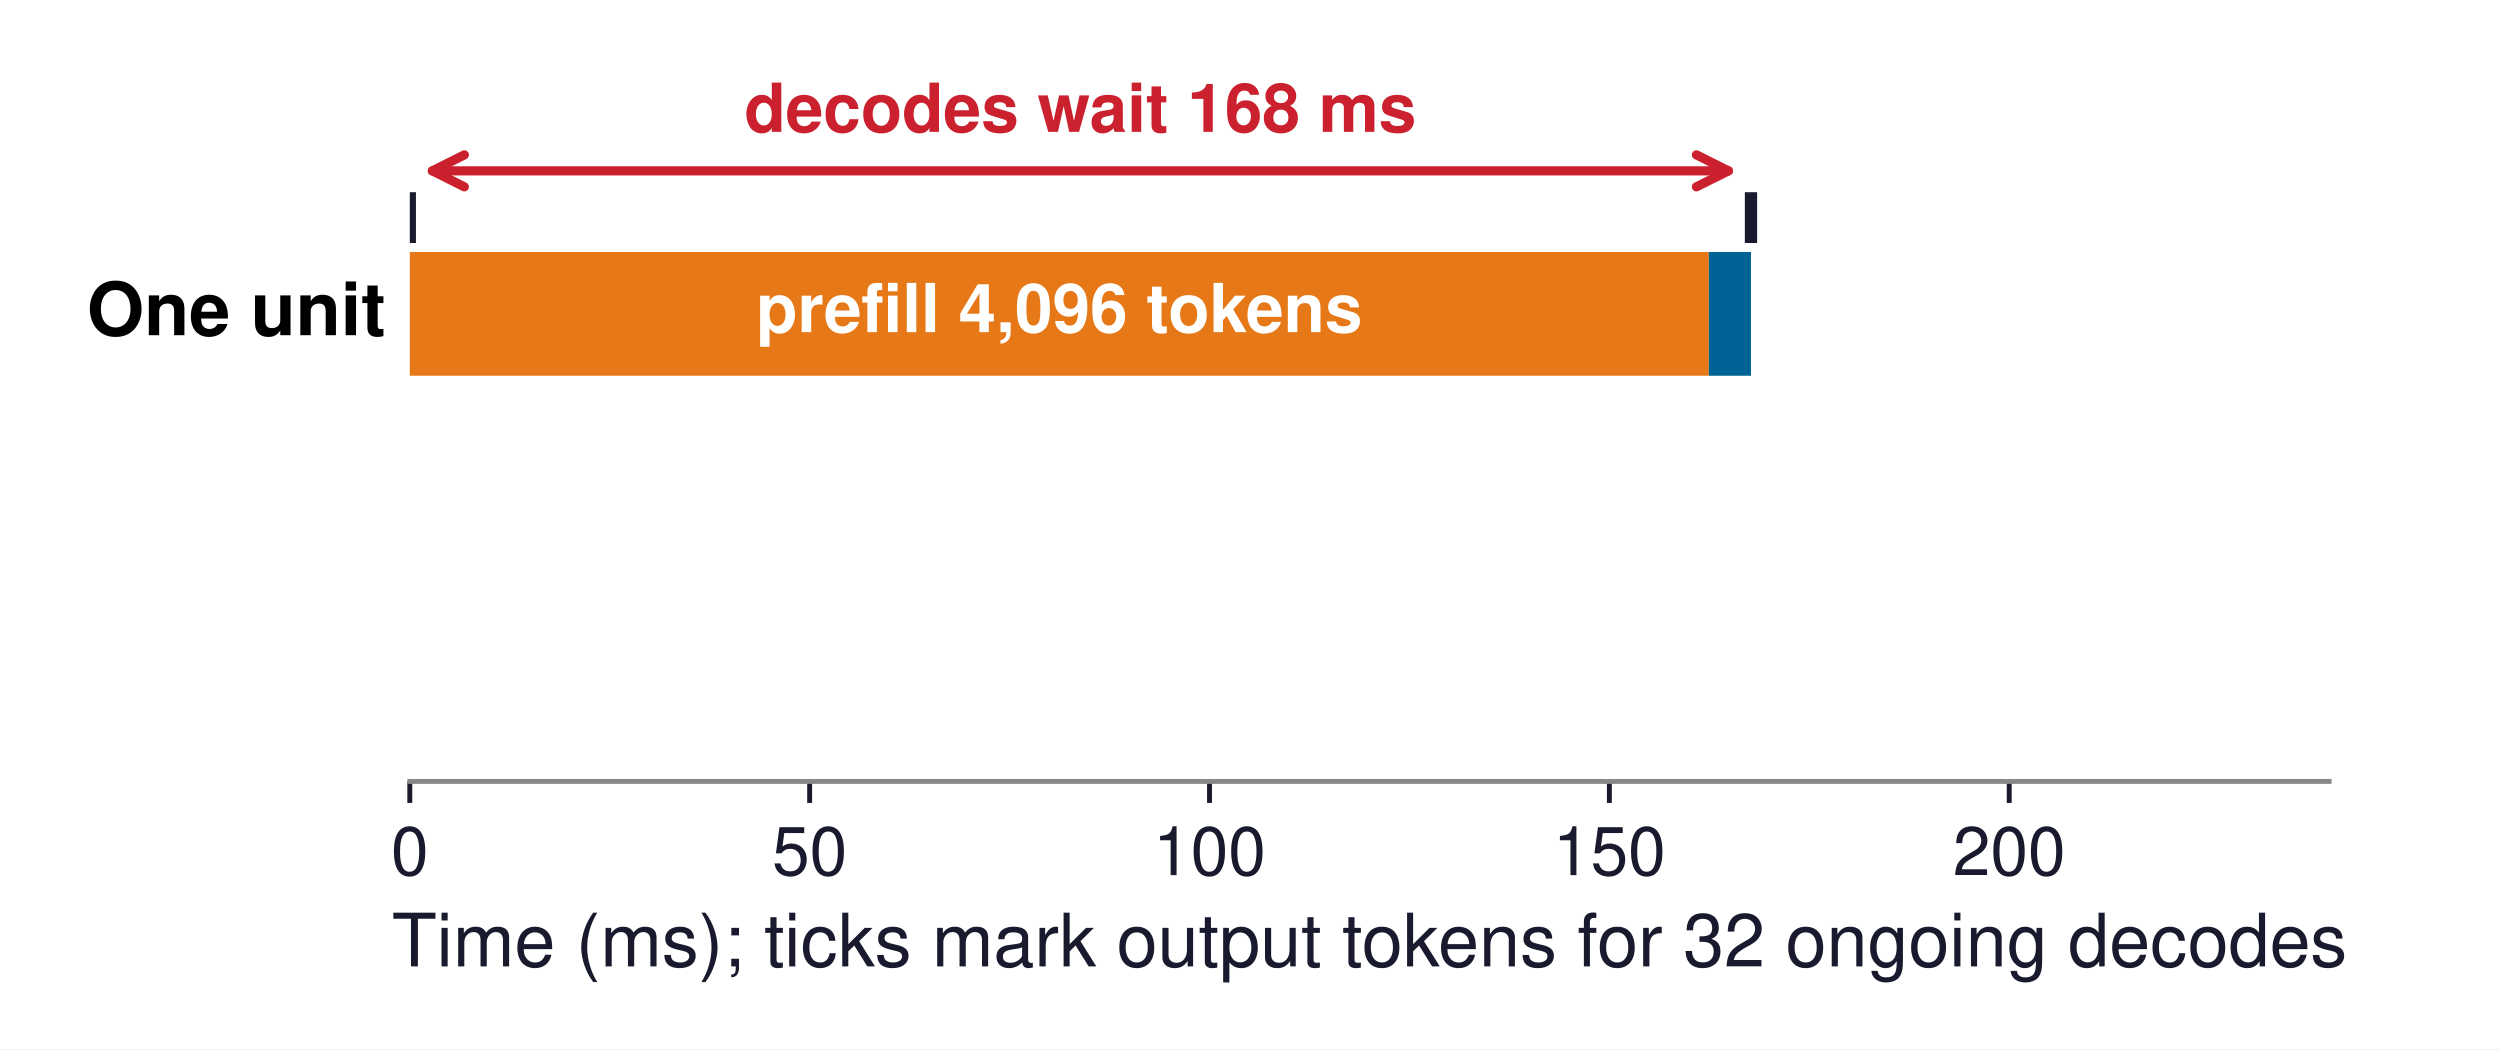
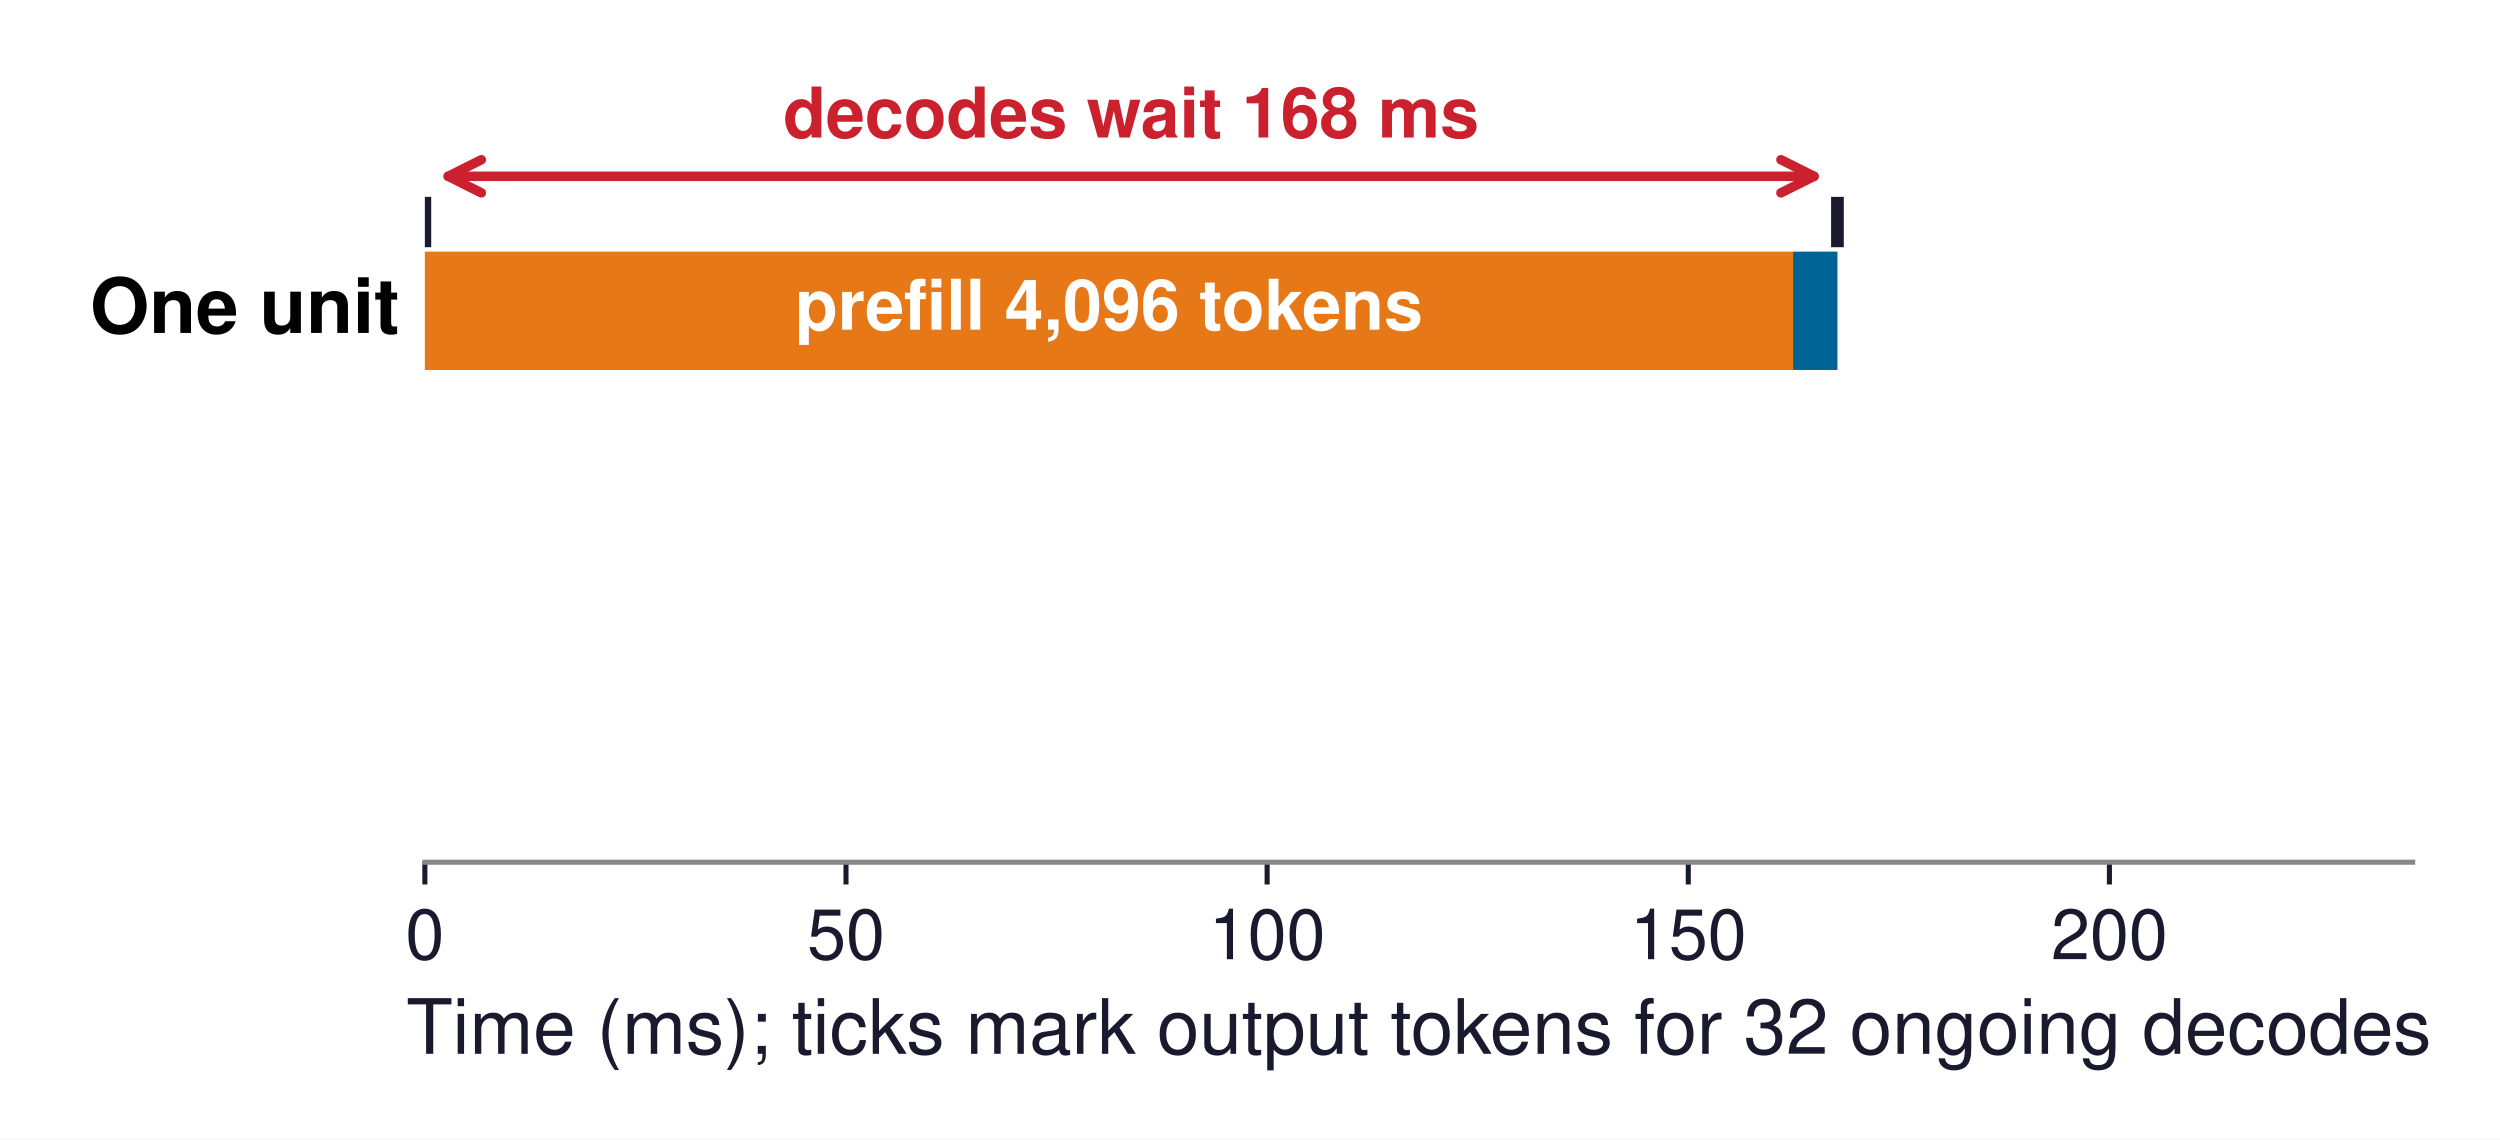
- <svg xmlns="http://www.w3.org/2000/svg" xmlns:xlink="http://www.w3.org/1999/xlink" width="407.025pt" height="170.798pt" viewBox="0 0 407.025 170.798" version="1.1">
+ <svg xmlns="http://www.w3.org/2000/svg" xmlns:xlink="http://www.w3.org/1999/xlink" width="393pt" height="179.114pt" viewBox="0 0 393 179.114" version="1.1">
  <defs>
    <style type="text/css">*{stroke-linejoin: round; stroke-linecap: butt}</style>
  </defs>
  <g id="figure_1">
    <g id="patch_1">
-       <path d="M 0 170.798  L 407.025 170.798  L 407.025 -0  L 0 -0  z " style="fill: #ffffff" />
+       <path d="M 0 179.114  L 393 179.114  L 393 0  L 0 0  z " style="fill: #ffffff" />
    </g>
    <g id="axes_1">
      <g id="patch_2">
-         <path d="M 66.72 127.224  L 379.2 127.224  L 379.2 10.8  L 66.72 10.8  z " style="fill: #ffffff" />
+         <path d="M 66.787 135.54  L 379.267 135.54  L 379.267 10.8  L 66.787 10.8  z " style="fill: #ffffff" />
      </g>
      <g id="patch_3">
-         <path d="M 66.72 61.176  L 278.219 61.176  L 278.219 41.025  L 66.72 41.025  z " clip-path="url(#p62324a9ec7)" style="fill: #e67817" />
+         <path d="M 66.787 58.159  L 281.87 58.159  L 281.87 39.554  L 66.787 39.554  z " clip-path="url(#pece3284255)" style="fill: #e67817" />
      </g>
      <g id="patch_4">
-         <path d="M 278.219 61.176  L 285.078 61.176  L 285.078 41.025  L 278.219 41.025  z " clip-path="url(#p62324a9ec7)" style="fill: #006395" />
+         <path d="M 281.87 58.159  L 288.846 58.159  L 288.846 39.554  L 281.87 39.554  z " clip-path="url(#pece3284255)" style="fill: #006395" />
      </g>
      <g id="patch_5">
-         <path d="M 66.72 105.954  L 94.029 105.954  L 94.029 85.804  L 66.72 85.804  L 66.72 105.954  z " clip-path="url(#p62324a9ec7)" style="fill: none; opacity: 0" />
+         <path d="M 66.787 100.444  L 94.558 100.444  L 94.558 81.838  L 66.787 81.838  L 66.787 100.444  z " clip-path="url(#pece3284255)" style="fill: none; opacity: 0" />
      </g>
      <g id="patch_6">
-         <path d="M 94.81 105.954  L 122.118 105.954  L 122.118 85.804  L 94.81 85.804  L 94.81 105.954  z " clip-path="url(#p62324a9ec7)" style="fill: none; opacity: 0" />
+         <path d="M 95.352 100.444  L 123.124 100.444  L 123.124 81.838  L 95.352 81.838  L 95.352 100.444  z " clip-path="url(#pece3284255)" style="fill: none; opacity: 0" />
      </g>
      <g id="patch_7">
-         <path d="M 122.9 105.954  L 150.208 105.954  L 150.208 85.804  L 122.9 85.804  L 122.9 105.954  z " clip-path="url(#p62324a9ec7)" style="fill: none; opacity: 0" />
+         <path d="M 123.918 100.444  L 151.689 100.444  L 151.689 81.838  L 123.918 81.838  L 123.918 100.444  z " clip-path="url(#pece3284255)" style="fill: none; opacity: 0" />
      </g>
      <g id="patch_8">
-         <path d="M 150.989 105.954  L 178.298 105.954  L 178.298 85.804  L 150.989 85.804  L 150.989 105.954  z " clip-path="url(#p62324a9ec7)" style="fill: none; opacity: 0" />
+         <path d="M 152.484 100.444  L 180.255 100.444  L 180.255 81.838  L 152.484 81.838  L 152.484 100.444  z " clip-path="url(#pece3284255)" style="fill: none; opacity: 0" />
      </g>
      <g id="patch_9">
-         <path d="M 179.079 105.954  L 206.387 105.954  L 206.387 85.804  L 179.079 85.804  L 179.079 105.954  z " clip-path="url(#p62324a9ec7)" style="fill: none; opacity: 0" />
+         <path d="M 181.049 100.444  L 208.821 100.444  L 208.821 81.838  L 181.049 81.838  L 181.049 100.444  z " clip-path="url(#pece3284255)" style="fill: none; opacity: 0" />
      </g>
      <g id="patch_10">
-         <path d="M 207.168 105.954  L 234.477 105.954  L 234.477 85.804  L 207.168 85.804  L 207.168 105.954  z " clip-path="url(#p62324a9ec7)" style="fill: none; opacity: 0" />
+         <path d="M 209.615 100.444  L 237.386 100.444  L 237.386 81.838  L 209.615 81.838  L 209.615 100.444  z " clip-path="url(#pece3284255)" style="fill: none; opacity: 0" />
      </g>
      <g id="patch_11">
-         <path d="M 235.258 105.954  L 262.566 105.954  L 262.566 85.804  L 235.258 85.804  L 235.258 105.954  z " clip-path="url(#p62324a9ec7)" style="fill: none; opacity: 0" />
+         <path d="M 238.181 100.444  L 265.952 100.444  L 265.952 81.838  L 238.181 81.838  L 238.181 100.444  z " clip-path="url(#pece3284255)" style="fill: none; opacity: 0" />
      </g>
      <g id="patch_12">
-         <path d="M 263.348 105.954  L 290.656 105.954  L 290.656 85.804  L 263.348 85.804  L 263.348 105.954  z " clip-path="url(#p62324a9ec7)" style="fill: none; opacity: 0" />
+         <path d="M 266.747 100.444  L 294.518 100.444  L 294.518 81.838  L 266.747 81.838  L 266.747 100.444  z " clip-path="url(#pece3284255)" style="fill: none; opacity: 0" />
      </g>
      <g id="matplotlib.axis_1">
        <g id="xtick_1">
          <g id="line2d_1">
            <defs>
-               <path id="me1d16b9b57" d="M 0 0  L 0 3.5  " style="stroke: #1a1a2e; stroke-width: 0.8" />
+               <path id="me434497dac" d="M 0 0  L 0 3.5  " style="stroke: #1a1a2e; stroke-width: 0.8" />
            </defs>
            <g>
-               <use xlink:href="#me1d16b9b57" x="66.72" y="127.224" style="fill: #1a1a2e; stroke: #1a1a2e; stroke-width: 0.8" />
+               <use xlink:href="#me434497dac" x="66.787" y="135.54" style="fill: #1a1a2e; stroke: #1a1a2e; stroke-width: 0.8" />
            </g>
          </g>
          <g id="text_1">
-             <text style="font-size: 11px; font-family: 'Helvetica', 'Arial', 'DejaVu Sans', sans-serif; text-anchor: middle; fill: #1a1a2e" x="66.72" y="142.474" transform="rotate(-0 66.72038 142.474)">0</text>
+             <text style="font-size: 11px; font-family: 'Helvetica', 'Arial', 'DejaVu Sans', sans-serif; text-anchor: middle; fill: #1a1a2e" x="66.787" y="150.79" transform="rotate(-0 66.78658 150.79)">0</text>
          </g>
        </g>
        <g id="xtick_2">
          <g id="line2d_2">
            <g>
-               <use xlink:href="#me1d16b9b57" x="131.82" y="127.224" style="fill: #1a1a2e; stroke: #1a1a2e; stroke-width: 0.8" />
+               <use xlink:href="#me434497dac" x="132.99" y="135.54" style="fill: #1a1a2e; stroke: #1a1a2e; stroke-width: 0.8" />
            </g>
          </g>
          <g id="text_2">
-             <text style="font-size: 11px; font-family: 'Helvetica', 'Arial', 'DejaVu Sans', sans-serif; text-anchor: middle; fill: #1a1a2e" x="131.82" y="142.474" transform="rotate(-0 131.8204 142.474)">50</text>
+             <text style="font-size: 11px; font-family: 'Helvetica', 'Arial', 'DejaVu Sans', sans-serif; text-anchor: middle; fill: #1a1a2e" x="132.99" y="150.79" transform="rotate(-0 132.99 150.79)">50</text>
          </g>
        </g>
        <g id="xtick_3">
          <g id="line2d_3">
            <g>
-               <use xlink:href="#me1d16b9b57" x="196.92" y="127.224" style="fill: #1a1a2e; stroke: #1a1a2e; stroke-width: 0.8" />
+               <use xlink:href="#me434497dac" x="199.193" y="135.54" style="fill: #1a1a2e; stroke: #1a1a2e; stroke-width: 0.8" />
            </g>
          </g>
          <g id="text_3">
-             <text style="font-size: 11px; font-family: 'Helvetica', 'Arial', 'DejaVu Sans', sans-serif; text-anchor: middle; fill: #1a1a2e" x="196.92" y="142.474" transform="rotate(-0 196.9204 142.474)">100</text>
+             <text style="font-size: 11px; font-family: 'Helvetica', 'Arial', 'DejaVu Sans', sans-serif; text-anchor: middle; fill: #1a1a2e" x="199.193" y="150.79" transform="rotate(-0 199.1934 150.79)">100</text>
          </g>
        </g>
        <g id="xtick_4">
          <g id="line2d_4">
            <g>
-               <use xlink:href="#me1d16b9b57" x="262.02" y="127.224" style="fill: #1a1a2e; stroke: #1a1a2e; stroke-width: 0.8" />
+               <use xlink:href="#me434497dac" x="265.397" y="135.54" style="fill: #1a1a2e; stroke: #1a1a2e; stroke-width: 0.8" />
            </g>
          </g>
          <g id="text_4">
-             <text style="font-size: 11px; font-family: 'Helvetica', 'Arial', 'DejaVu Sans', sans-serif; text-anchor: middle; fill: #1a1a2e" x="262.02" y="142.474" transform="rotate(-0 262.0204 142.474)">150</text>
+             <text style="font-size: 11px; font-family: 'Helvetica', 'Arial', 'DejaVu Sans', sans-serif; text-anchor: middle; fill: #1a1a2e" x="265.397" y="150.79" transform="rotate(-0 265.3967 150.79)">150</text>
          </g>
        </g>
        <g id="xtick_5">
          <g id="line2d_5">
            <g>
-               <use xlink:href="#me1d16b9b57" x="327.12" y="127.224" style="fill: #1a1a2e; stroke: #1a1a2e; stroke-width: 0.8" />
+               <use xlink:href="#me434497dac" x="331.6" y="135.54" style="fill: #1a1a2e; stroke: #1a1a2e; stroke-width: 0.8" />
            </g>
          </g>
          <g id="text_5">
-             <text style="font-size: 11px; font-family: 'Helvetica', 'Arial', 'DejaVu Sans', sans-serif; text-anchor: middle; fill: #1a1a2e" x="327.12" y="142.474" transform="rotate(-0 327.1204 142.474)">200</text>
+             <text style="font-size: 11px; font-family: 'Helvetica', 'Arial', 'DejaVu Sans', sans-serif; text-anchor: middle; fill: #1a1a2e" x="331.6" y="150.79" transform="rotate(-0 331.6001 150.79)">200</text>
          </g>
        </g>
        <g id="text_6">
-           <text style="font-size: 12px; font-family: 'Helvetica', 'Arial', 'DejaVu Sans', sans-serif; text-anchor: middle; fill: #1a1a2e" x="222.96" y="157.343" transform="rotate(-0 222.9604 157.3431)">Time (ms); ticks mark output tokens for 32 ongoing decodes</text>
+           <text style="font-size: 12px; font-family: 'Helvetica', 'Arial', 'DejaVu Sans', sans-serif; text-anchor: middle; fill: #1a1a2e" x="223.027" y="165.659" transform="rotate(-0 223.0266 165.6591)">Time (ms); ticks mark output tokens for 32 ongoing decodes</text>
        </g>
      </g>
      <g id="matplotlib.axis_2" />
      <g id="line2d_6">
-         <path d="M 66.72 38.563  L 66.72 32.294  " clip-path="url(#p62324a9ec7)" style="fill: none; stroke: #1a1a2e; stroke-width: 2; stroke-linecap: square" />
+         <path d="M 66.787 37.862  L 66.787 31.942  " clip-path="url(#pece3284255)" style="fill: none; stroke: #1a1a2e; stroke-width: 2; stroke-linecap: square" />
      </g>
      <g id="line2d_7">
-         <path d="M 285.078 38.563  L 285.078 32.294  " clip-path="url(#p62324a9ec7)" style="fill: none; stroke: #1a1a2e; stroke-width: 2; stroke-linecap: square" />
+         <path d="M 288.846 37.862  L 288.846 31.942  " clip-path="url(#pece3284255)" style="fill: none; stroke: #1a1a2e; stroke-width: 2; stroke-linecap: square" />
      </g>
      <g id="line2d_8">
-         <path d="M 66.72 83.341  L 66.72 77.072  " clip-path="url(#p62324a9ec7)" style="fill: none; stroke: #1a1a2e; stroke-opacity: 0; stroke-width: 2; stroke-linecap: square" />
+         <path d="M 66.787 80.147  L 66.787 74.227  " clip-path="url(#pece3284255)" style="fill: none; stroke: #1a1a2e; stroke-opacity: 0; stroke-width: 2; stroke-linecap: square" />
      </g>
      <g id="line2d_9">
-         <path d="M 94.81 83.341  L 94.81 77.072  " clip-path="url(#p62324a9ec7)" style="fill: none; stroke: #1a1a2e; stroke-opacity: 0; stroke-width: 2; stroke-linecap: square" />
+         <path d="M 95.352 80.147  L 95.352 74.227  " clip-path="url(#pece3284255)" style="fill: none; stroke: #1a1a2e; stroke-opacity: 0; stroke-width: 2; stroke-linecap: square" />
      </g>
      <g id="line2d_10">
-         <path d="M 122.9 83.341  L 122.9 77.072  " clip-path="url(#p62324a9ec7)" style="fill: none; stroke: #1a1a2e; stroke-opacity: 0; stroke-width: 2; stroke-linecap: square" />
+         <path d="M 123.918 80.147  L 123.918 74.227  " clip-path="url(#pece3284255)" style="fill: none; stroke: #1a1a2e; stroke-opacity: 0; stroke-width: 2; stroke-linecap: square" />
      </g>
      <g id="line2d_11">
-         <path d="M 150.989 83.341  L 150.989 77.072  " clip-path="url(#p62324a9ec7)" style="fill: none; stroke: #1a1a2e; stroke-opacity: 0; stroke-width: 2; stroke-linecap: square" />
+         <path d="M 152.484 80.147  L 152.484 74.227  " clip-path="url(#pece3284255)" style="fill: none; stroke: #1a1a2e; stroke-opacity: 0; stroke-width: 2; stroke-linecap: square" />
      </g>
      <g id="line2d_12">
-         <path d="M 179.079 83.341  L 179.079 77.072  " clip-path="url(#p62324a9ec7)" style="fill: none; stroke: #1a1a2e; stroke-opacity: 0; stroke-width: 2; stroke-linecap: square" />
+         <path d="M 181.049 80.147  L 181.049 74.227  " clip-path="url(#pece3284255)" style="fill: none; stroke: #1a1a2e; stroke-opacity: 0; stroke-width: 2; stroke-linecap: square" />
      </g>
      <g id="line2d_13">
-         <path d="M 207.168 83.341  L 207.168 77.072  " clip-path="url(#p62324a9ec7)" style="fill: none; stroke: #1a1a2e; stroke-opacity: 0; stroke-width: 2; stroke-linecap: square" />
+         <path d="M 209.615 80.147  L 209.615 74.227  " clip-path="url(#pece3284255)" style="fill: none; stroke: #1a1a2e; stroke-opacity: 0; stroke-width: 2; stroke-linecap: square" />
      </g>
      <g id="line2d_14">
-         <path d="M 235.258 83.341  L 235.258 77.072  " clip-path="url(#p62324a9ec7)" style="fill: none; stroke: #1a1a2e; stroke-opacity: 0; stroke-width: 2; stroke-linecap: square" />
+         <path d="M 238.181 80.147  L 238.181 74.227  " clip-path="url(#pece3284255)" style="fill: none; stroke: #1a1a2e; stroke-opacity: 0; stroke-width: 2; stroke-linecap: square" />
      </g>
      <g id="line2d_15">
-         <path d="M 263.348 83.341  L 263.348 77.072  " clip-path="url(#p62324a9ec7)" style="fill: none; stroke: #1a1a2e; stroke-opacity: 0; stroke-width: 2; stroke-linecap: square" />
+         <path d="M 266.747 80.147  L 266.747 74.227  " clip-path="url(#pece3284255)" style="fill: none; stroke: #1a1a2e; stroke-opacity: 0; stroke-width: 2; stroke-linecap: square" />
      </g>
      <g id="line2d_16">
-         <path d="M 291.437 83.341  L 291.437 77.072  " clip-path="url(#p62324a9ec7)" style="fill: none; stroke: #1a1a2e; stroke-opacity: 0; stroke-width: 2; stroke-linecap: square" />
+         <path d="M 295.312 80.147  L 295.312 74.227  " clip-path="url(#pece3284255)" style="fill: none; stroke: #1a1a2e; stroke-opacity: 0; stroke-width: 2; stroke-linecap: square" />
      </g>
      <g id="patch_13">
-         <path d="M 66.72 127.224  L 379.2 127.224  " style="fill: none; stroke: #888888; stroke-width: 0.8; stroke-linejoin: miter; stroke-linecap: square" />
+         <path d="M 66.787 135.54  L 379.267 135.54  " style="fill: none; stroke: #888888; stroke-width: 0.8; stroke-linejoin: miter; stroke-linecap: square" />
      </g>
      <g id="text_7">
-         <text style="font-weight: 700; font-size: 11px; font-family: 'Helvetica', 'Arial', 'DejaVu Sans', sans-serif; text-anchor: middle; fill: #ffffff" x="172.47" y="54.073" transform="rotate(-0 172.4695 54.07319)">prefill 4,096 tokens</text>
+         <text style="font-weight: 700; font-size: 11px; font-family: 'Helvetica', 'Arial', 'DejaVu Sans', sans-serif; text-anchor: middle; fill: #ffffff" x="174.328" y="51.829" transform="rotate(-0 174.3281 51.82885)">prefill 4,096 tokens</text>
      </g>
      <g id="patch_14">
-         <path d="M 281.399 27.816  Q 175.897 27.816 70.395 27.816  " style="fill: none; stroke: #cb202d; stroke-width: 1.5; stroke-linecap: round" />
-         <path d="M 276.199 25.216  L 281.399 27.816  L 276.199 30.416  " style="fill: none; stroke: #cb202d; stroke-width: 1.5; stroke-linecap: round" />
-         <path d="M 75.595 30.416  L 70.395 27.816  L 75.595 25.216  " style="fill: none; stroke: #cb202d; stroke-width: 1.5; stroke-linecap: round" />
+         <path d="M 285.166 27.714  Q 177.814 27.714 70.462 27.714  " style="fill: none; stroke: #cb202d; stroke-width: 1.5; stroke-linecap: round" />
+         <path d="M 279.966 25.114  L 285.166 27.714  L 279.966 30.314  " style="fill: none; stroke: #cb202d; stroke-width: 1.5; stroke-linecap: round" />
+         <path d="M 75.662 30.314  L 70.462 27.714  L 75.662 25.114  " style="fill: none; stroke: #cb202d; stroke-width: 1.5; stroke-linecap: round" />
      </g>
      <g id="text_8">
-         <text style="font-weight: 700; font-size: 11px; font-family: 'Helvetica', 'Arial', 'DejaVu Sans', sans-serif; text-anchor: middle; fill: #cb202d" x="175.899" y="21.469" transform="rotate(-0 175.8994 21.46883)">decodes wait 168 ms</text>
+         <text style="font-weight: 700; font-size: 11px; font-family: 'Helvetica', 'Arial', 'DejaVu Sans', sans-serif; text-anchor: middle; fill: #cb202d" x="177.816" y="21.616" transform="rotate(-0 177.8161 21.61628)">decodes wait 168 ms</text>
      </g>
      <g id="text_9">
-         <text style="font-weight: 700; font-size: 12px; font-family: 'Helvetica', 'Arial', 'DejaVu Sans', sans-serif; text-anchor: end" x="62.814" y="54.581" transform="rotate(-0 62.81437 54.58108)">One unit</text>
+         <text style="font-weight: 700; font-size: 12px; font-family: 'Helvetica', 'Arial', 'DejaVu Sans', sans-serif; text-anchor: end" x="62.814" y="52.337" transform="rotate(-0 62.81437 52.33674)">One unit</text>
      </g>
      <g id="text_10">
-         <text style="font-weight: 700; font-size: 10px; font-family: 'Helvetica', 'Arial', 'DejaVu Sans', sans-serif; text-anchor: middle; fill: #ffffff; opacity: 0" x="80.765" y="98.779" transform="rotate(-0 80.76518 98.77947)">1</text>
+         <text style="font-weight: 700; font-size: 10px; font-family: 'Helvetica', 'Arial', 'DejaVu Sans', sans-serif; text-anchor: middle; fill: #ffffff; opacity: 0" x="81.069" y="94.041" transform="rotate(-0 81.06943 94.04141)">1</text>
      </g>
      <g id="patch_15">
-         <path d="M 91.357 111.999  Q 80.764 111.999 70.171 111.999  " style="fill: none; opacity: 0" />
-         <path d="M 86.157 109.399  L 91.357 111.999  L 86.157 114.599  " style="fill: none; opacity: 0" />
-         <path d="M 75.371 114.599  L 70.171 111.999  L 75.371 109.399  " style="fill: none; opacity: 0" />
+         <path d="M 91.901 105.941  Q 81.071 105.941 70.241 105.941  " style="fill: none; opacity: 0" />
+         <path d="M 86.701 103.341  L 91.901 105.941  L 86.701 108.541  " style="fill: none; opacity: 0" />
+         <path d="M 75.441 108.541  L 70.241 105.941  L 75.441 103.341  " style="fill: none; opacity: 0" />
      </g>
      <g id="text_11">
-         <text style="font-weight: 700; font-size: 11px; font-family: 'Helvetica', 'Arial', 'DejaVu Sans', sans-serif; text-anchor: start; fill: #1a1a2e; opacity: 0" x="98.716" y="114.926" transform="rotate(-0 98.71599 114.9264)">gap 22 ms (512-token chunk + 32 decodes)</text>
+         <text style="font-weight: 700; font-size: 11px; font-family: 'Helvetica', 'Arial', 'DejaVu Sans', sans-serif; text-anchor: start; fill: #1a1a2e; opacity: 0" x="99.324" y="108.868" transform="rotate(-0 99.32449 108.8677)">gap 22 ms (512-token chunk + 32 decodes)</text>
      </g>
      <g id="text_12">
-         <text style="font-size: 11px; font-family: 'Helvetica', 'Arial', 'DejaVu Sans', sans-serif; text-anchor: start; opacity: 0" x="295.343" y="98.858" transform="rotate(-0 295.3433 98.85767)">prompt done 173 ms</text>
+         <text style="font-size: 11px; font-family: 'Helvetica', 'Arial', 'DejaVu Sans', sans-serif; text-anchor: start; opacity: 0" x="299.284" y="94.331" transform="rotate(-0 299.2845 94.33145)">done 173 ms</text>
      </g>
      <g id="text_13">
-         <text style="font-weight: 700; font-size: 12px; font-family: 'Helvetica', 'Arial', 'DejaVu Sans', sans-serif; text-anchor: end; opacity: 0" x="62.814" y="99.36" transform="rotate(-0 62.81437 99.35955)">8 chunks</text>
+         <text style="font-weight: 700; font-size: 12px; font-family: 'Helvetica', 'Arial', 'DejaVu Sans', sans-serif; text-anchor: end; opacity: 0" x="62.814" y="94.621" transform="rotate(-0 62.81437 94.62149)">8 chunks</text>
      </g>
    </g>
  </g>
  <defs>
-     <clipPath id="p62324a9ec7">
-       <rect x="66.72" y="10.8" width="312.48" height="116.424" />
+     <clipPath id="pece3284255">
+       <rect x="66.787" y="10.8" width="312.48" height="124.74" />
    </clipPath>
  </defs>
</svg>
